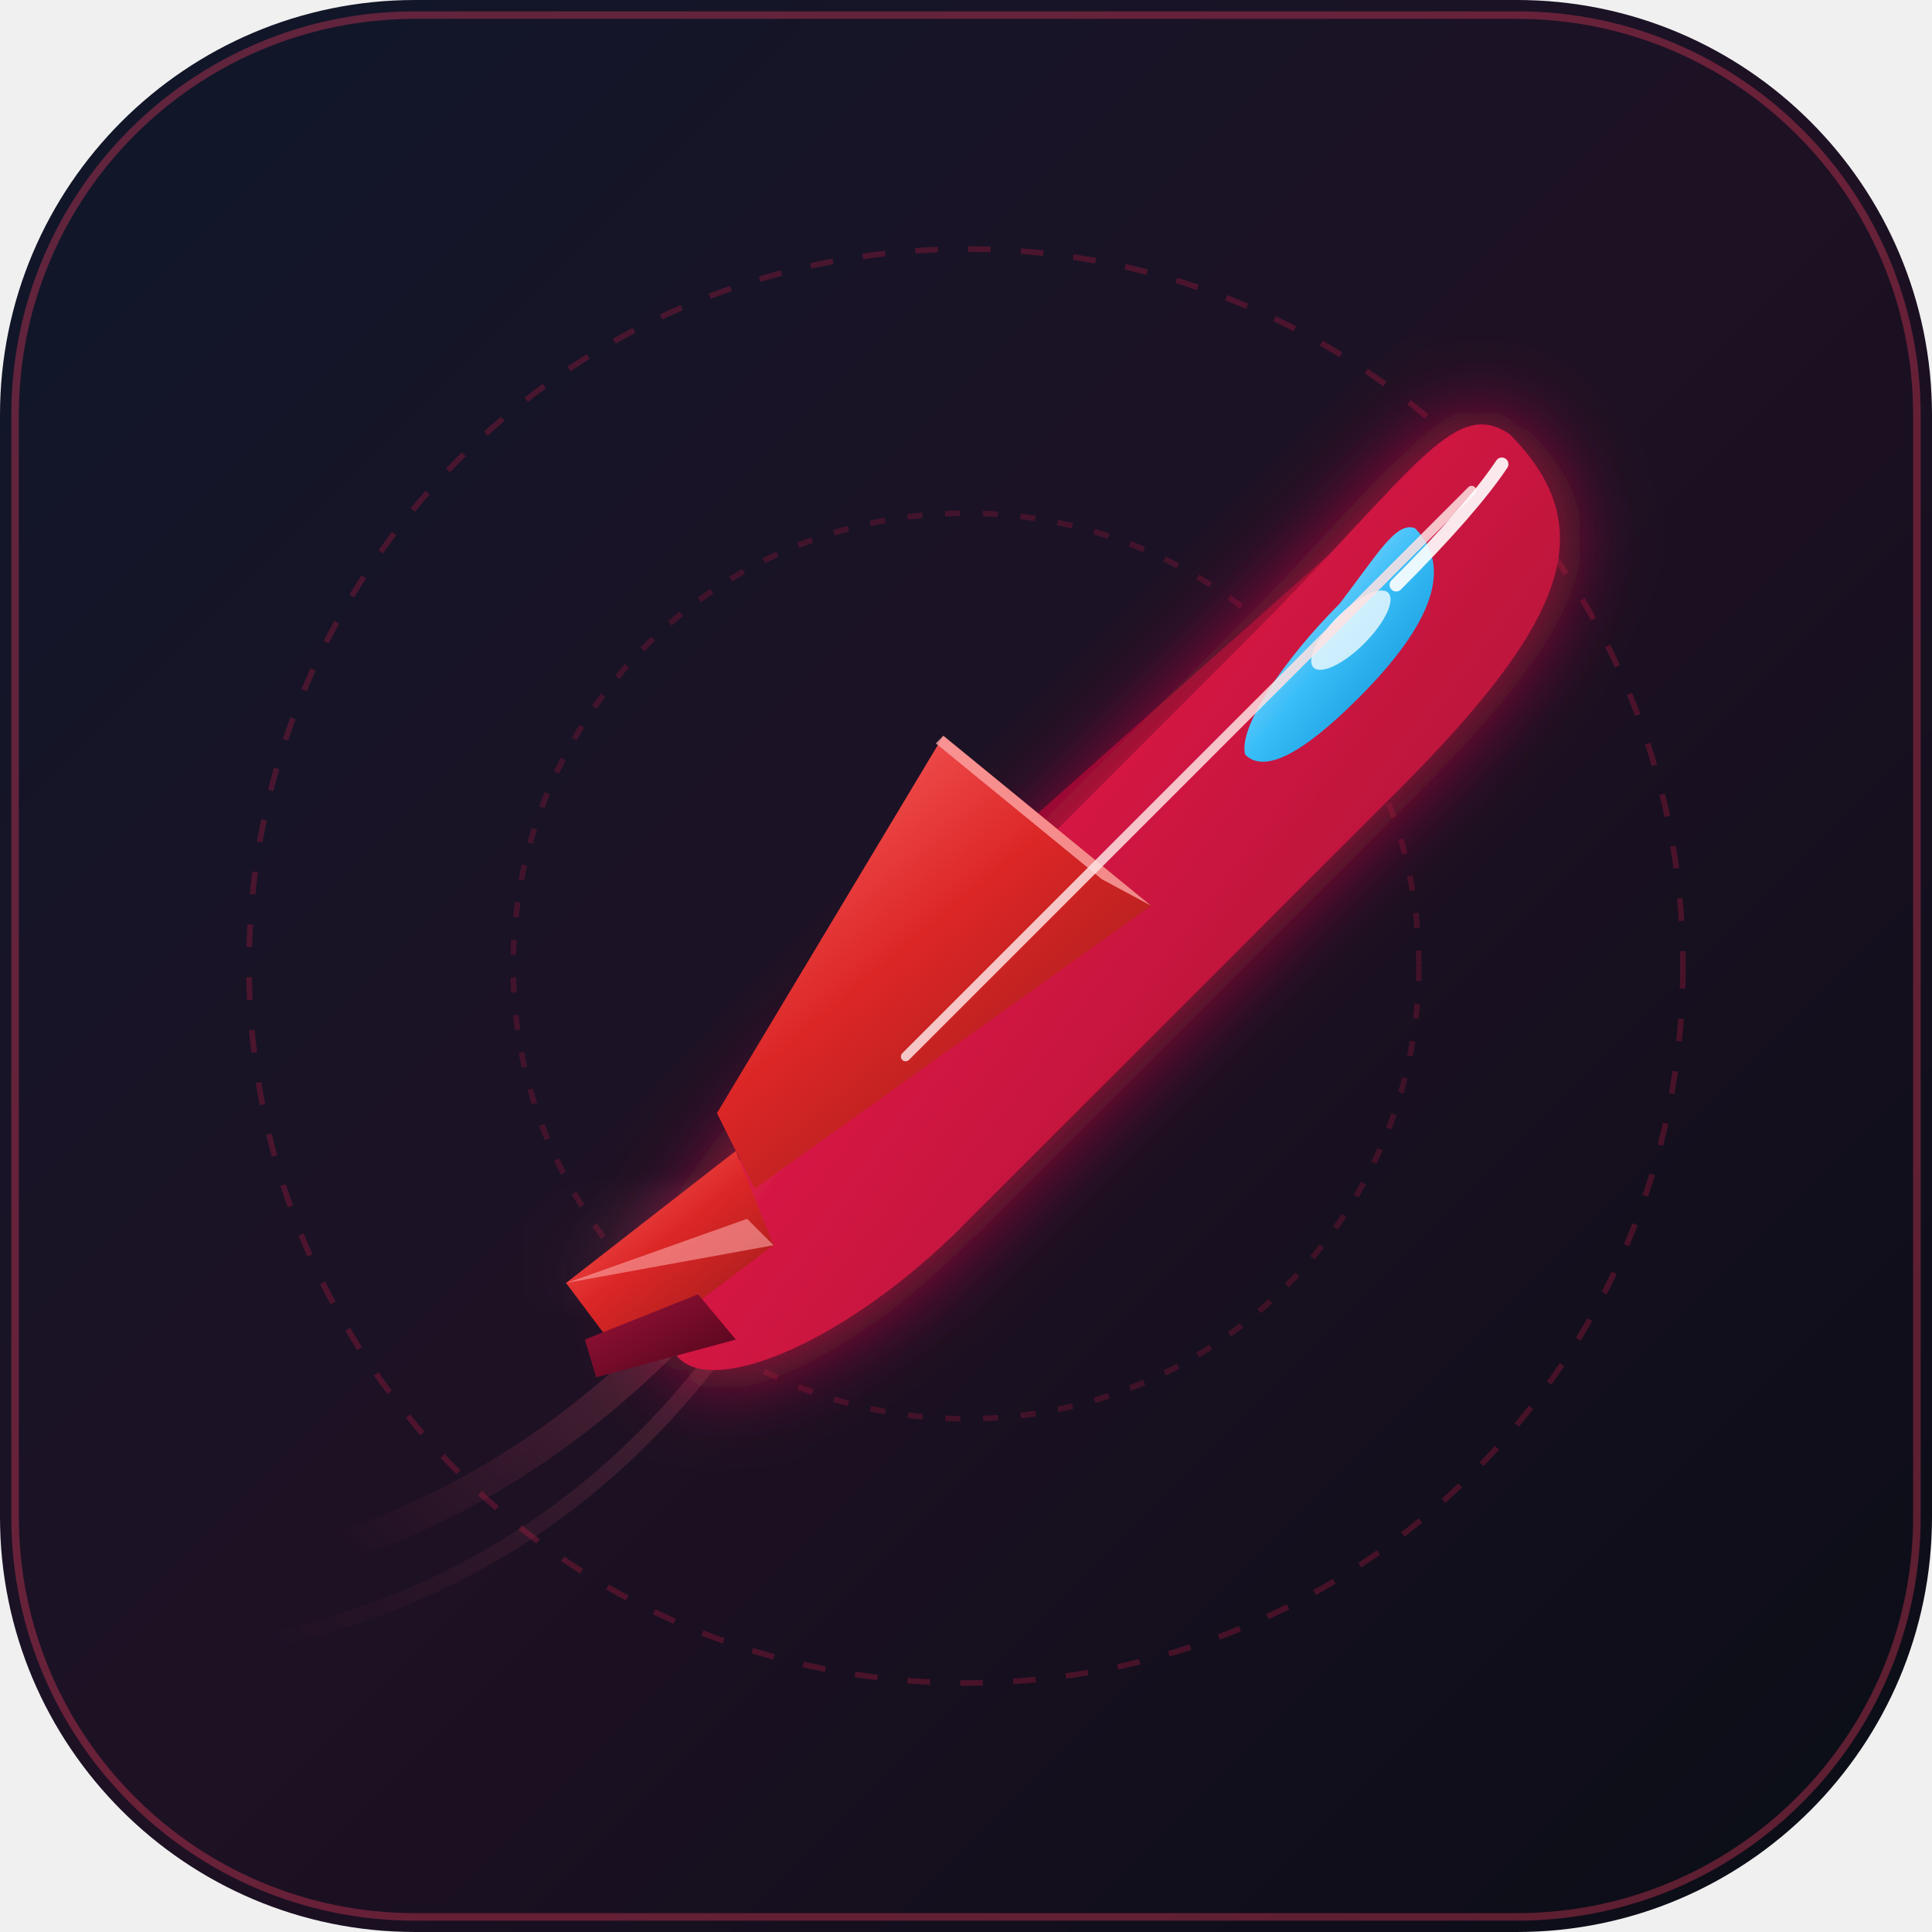
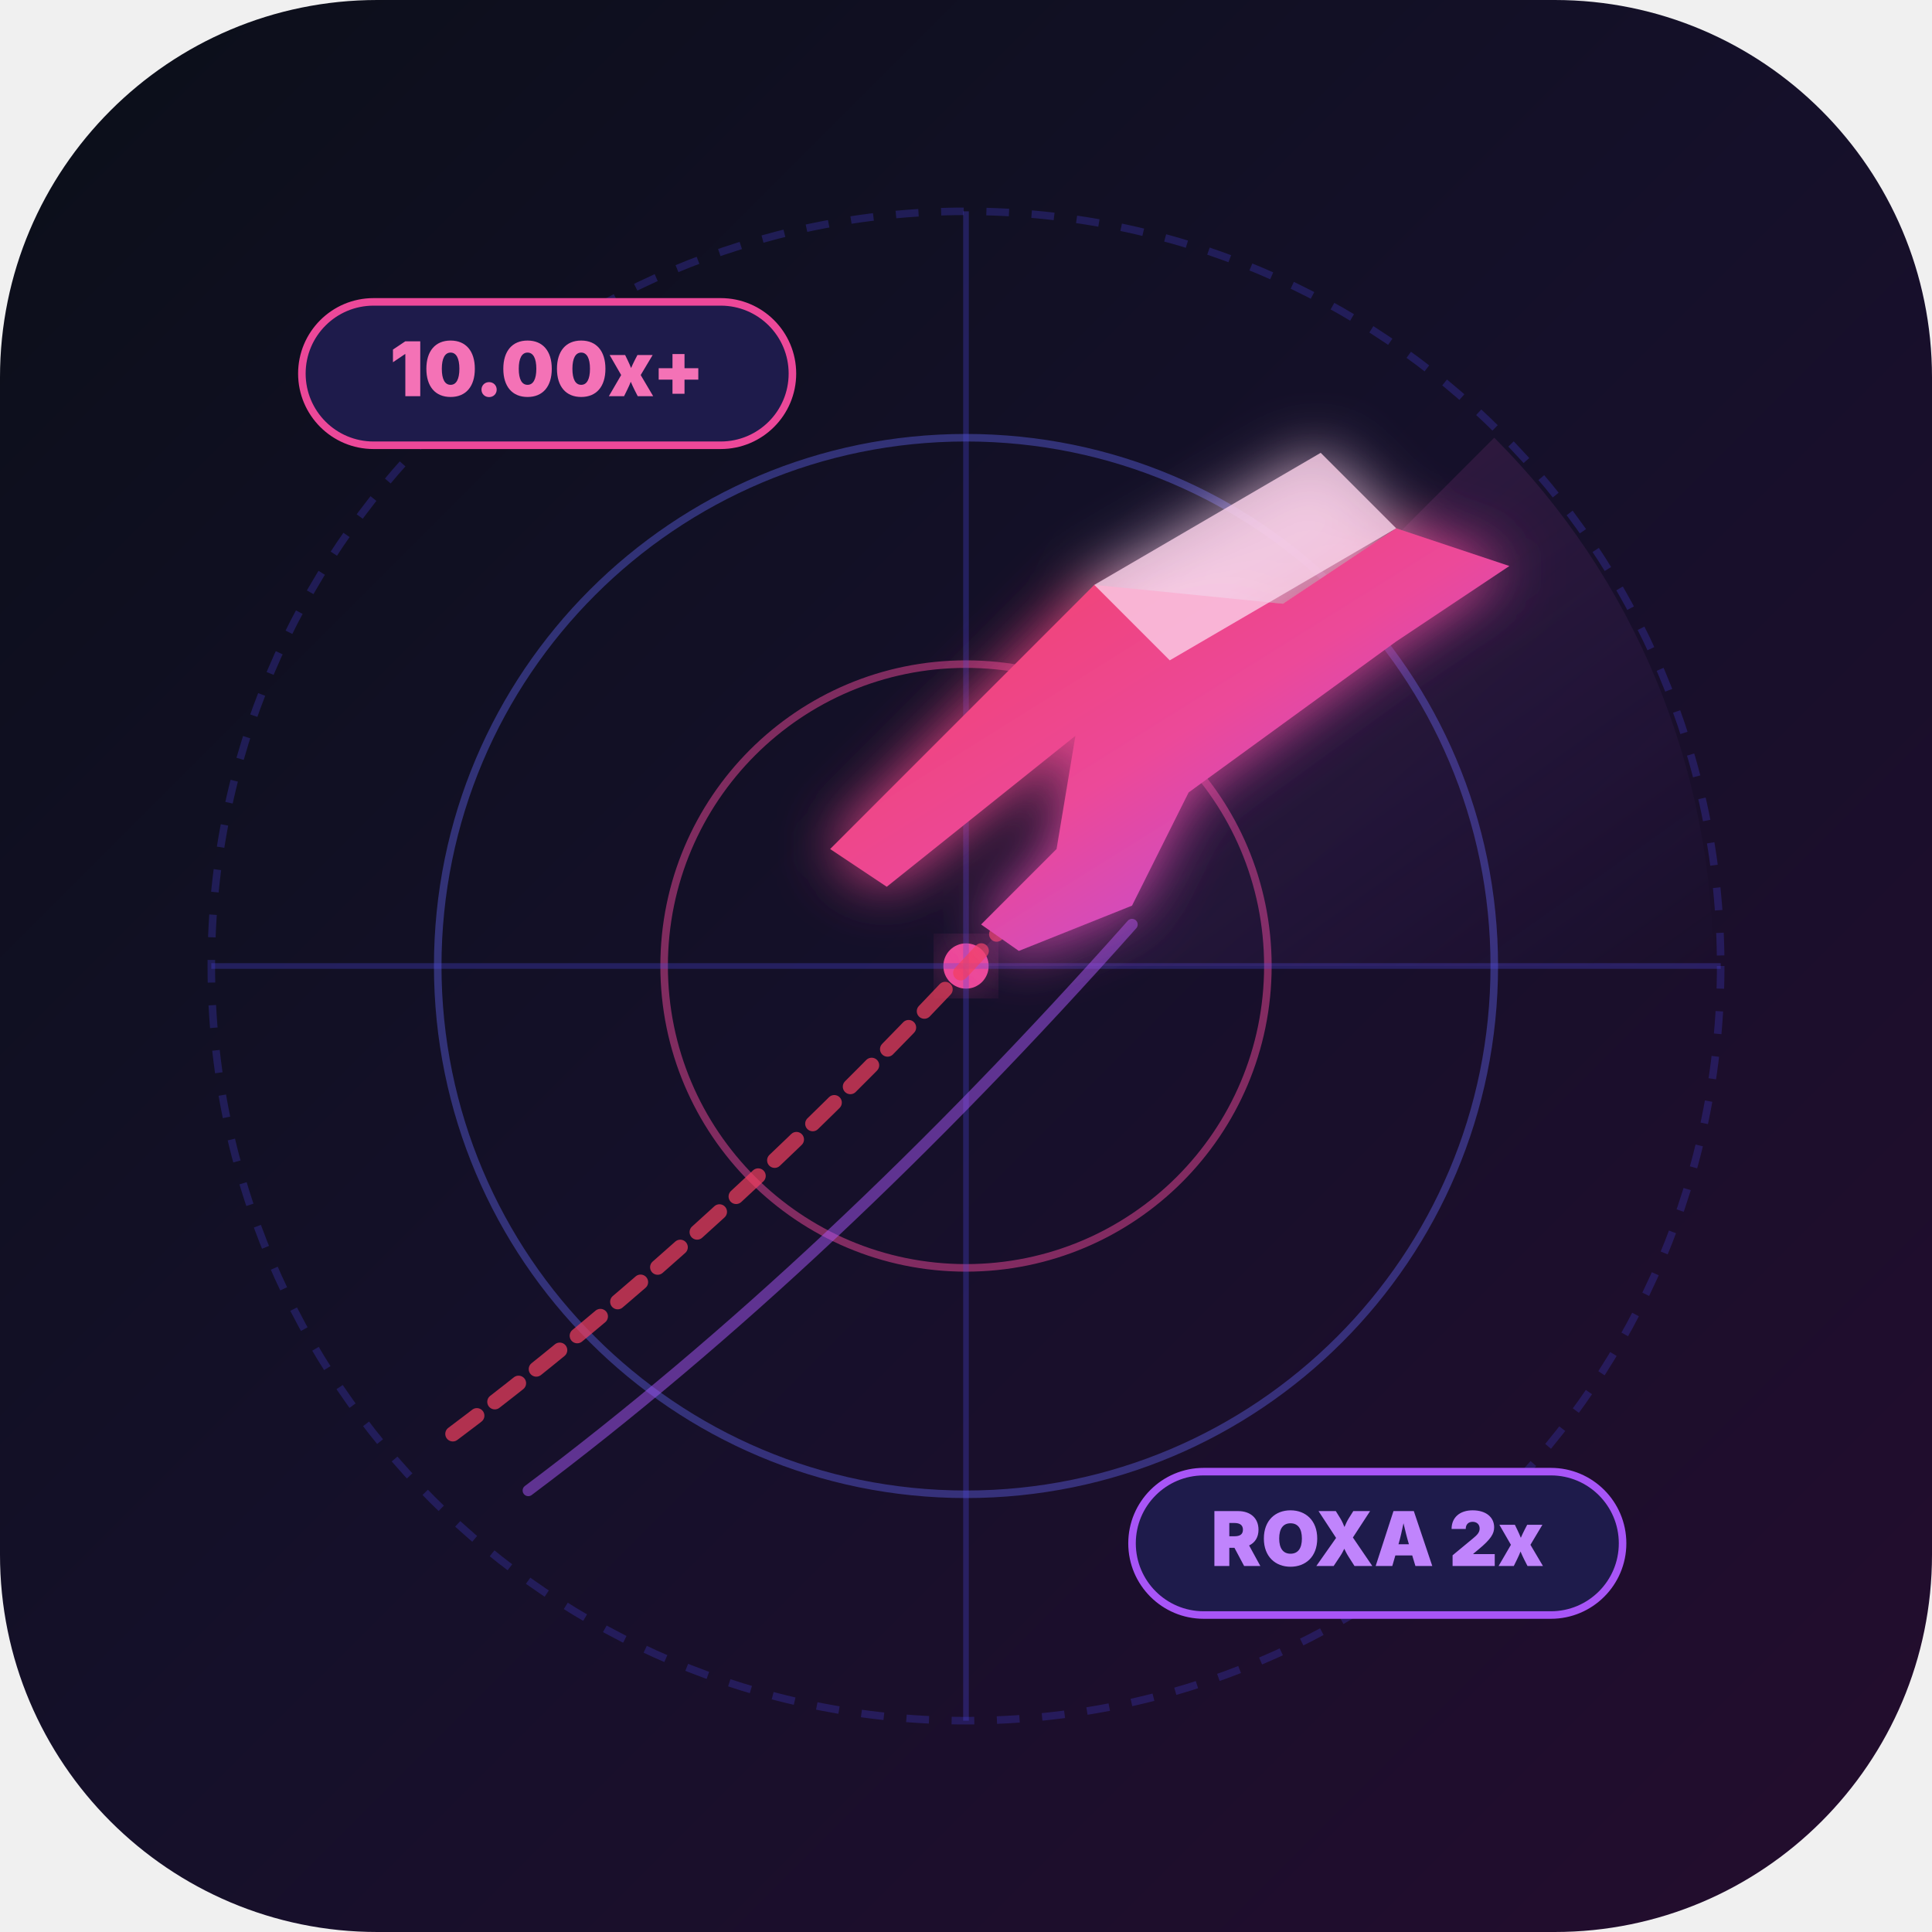
<svg xmlns="http://www.w3.org/2000/svg" viewBox="0 0 512 512" width="512" height="512">
  <defs>
    <linearGradient id="bgGrad" x1="0%" y1="0%" x2="100%" y2="100%">
-       <stop offset="0%" stop-color="#0f172a" />
-       <stop offset="50%" stop-color="#1e1124" />
-       <stop offset="100%" stop-color="#090d16" />
+       <stop offset="0%" stop-color="#0b0f19" />
+       <stop offset="50%" stop-color="#15102a" />
+       <stop offset="100%" stop-color="#240c2e" />
    </linearGradient>
-     <linearGradient id="redPlaneGrad" x1="0%" y1="0%" x2="100%" y2="80%">
-       <stop offset="0%" stop-color="#ff4d4d" />
-       <stop offset="35%" stop-color="#e11d48" />
-       <stop offset="70%" stop-color="#be123c" />
-       <stop offset="100%" stop-color="#881337" />
+     <linearGradient id="planeGrad" x1="0%" y1="0%" x2="100%" y2="100%">
+       <stop offset="0%" stop-color="#f43f5e" />
+       <stop offset="50%" stop-color="#ec4899" />
+       <stop offset="100%" stop-color="#a855f7" />
    </linearGradient>
-     <linearGradient id="redWingGrad" x1="0%" y1="0%" x2="80%" y2="100%">
-       <stop offset="0%" stop-color="#ff6b6b" />
-       <stop offset="50%" stop-color="#dc2626" />
-       <stop offset="100%" stop-color="#991b1b" />
+     <linearGradient id="radarSweep" x1="0%" y1="0%" x2="100%" y2="100%">
+       <stop offset="0%" stop-color="#ec4899" stop-opacity="0.6" />
+       <stop offset="100%" stop-color="#8b5cf6" stop-opacity="0" />
    </linearGradient>
-     <linearGradient id="redShadowGrad" x1="0%" y1="0%" x2="100%" y2="100%">
-       <stop offset="0%" stop-color="#9f1239" />
-       <stop offset="100%" stop-color="#4c0519" />
-     </linearGradient>
-     <linearGradient id="trailGrad" x1="0%" y1="100%" x2="100%" y2="0%">
-       <stop offset="0%" stop-color="#f43f5e" stop-opacity="0" />
-       <stop offset="60%" stop-color="#fb7185" stop-opacity="0.3" />
-       <stop offset="100%" stop-color="#f43f5e" stop-opacity="0.8" />
-     </linearGradient>
-     <linearGradient id="cockpitGrad" x1="0%" y1="0%" x2="100%" y2="100%">
-       <stop offset="0%" stop-color="#e0f2fe" />
-       <stop offset="50%" stop-color="#38bdf8" />
-       <stop offset="100%" stop-color="#0284c7" />
-     </linearGradient>
-     <filter id="glow" x="-20%" y="-20%" width="140%" height="140%">
-       <feGaussianBlur stdDeviation="12" result="blur" />
-       <feComposite in="SourceGraphic" in2="blur" operator="over" />
+     <filter id="neonGlow" x="-20%" y="-20%" width="140%" height="140%">
+       <feGaussianBlur stdDeviation="8" result="blur" />
+       <feMerge>
+         <feMergeNode in="blur" />
+         <feMergeNode in="SourceGraphic" />
+       </feMerge>
    </filter>
  </defs>
-   <rect width="512" height="512" rx="110" fill="url(#bgGrad)" />
-   <rect width="504" height="504" x="4" y="4" rx="106" fill="none" stroke="#f43f5e" stroke-width="2" stroke-opacity="0.35" />
-   <circle cx="256" cy="256" r="190" fill="none" stroke="#e11d48" stroke-width="1.5" stroke-dasharray="6 8" stroke-opacity="0.25" />
-   <circle cx="256" cy="256" r="120" fill="none" stroke="#e11d48" stroke-width="1.5" stroke-dasharray="4 6" stroke-opacity="0.2" />
-   <path d="M 90 410 Q 150 390, 195 335 T 260 255" fill="none" stroke="url(#trailGrad)" stroke-width="8" stroke-linecap="round" />
-   <path d="M 70 435 Q 140 420, 185 365 T 240 280" fill="none" stroke="url(#trailGrad)" stroke-width="4" stroke-linecap="round" opacity="0.6" />
-   <ellipse cx="190" cy="330" rx="22" ry="14" transform="rotate(-40 190 330)" fill="#fb7185" opacity="0.3" filter="url(#glow)" />
-   <g transform="translate(10, -5)">
-     <polygon points="260,225 350,145 375,152 305,255" fill="url(#redShadowGrad)" />
-     <path d="M 390 120               C 415 145, 405 170, 360 215               L 245 330               C 215 360, 180 375, 170 365               C 160 355, 175 320, 205 290               L 320 175               C 365 130, 375 110, 390 120 Z" fill="url(#redPlaneGrad)" filter="url(#glow)" />
-     <polygon points="295,245 190,320 180,300 240,200" fill="url(#redWingGrad)" />
-     <polygon points="295,245 282,238 238,202 240,200" fill="#fca5a5" opacity="0.8" />
-     <polygon points="195,335 155,365 140,345 185,310" fill="url(#redWingGrad)" />
-     <polygon points="195,335 188,328 143,344 140,345" fill="#fca5a5" opacity="0.6" />
-     <polygon points="175,348 145,360 148,370 185,360" fill="url(#redShadowGrad)" />
-     <path d="M 365 145               C 375 155, 370 170, 350 190               C 335 205, 325 210, 320 205               C 318 198, 330 180, 345 165               C 355 152, 360 143, 365 145 Z" fill="url(#cockpitGrad)" />
-     <ellipse cx="348" cy="172" rx="14" ry="5" transform="rotate(-45 348 172)" fill="#ffffff" opacity="0.75" />
-     <path d="M 380 135 Q 310 205, 230 285" fill="none" stroke="#fee2e2" stroke-width="2.5" stroke-linecap="round" opacity="0.85" />
-     <path d="M 388 128 Q 380 140, 360 160" fill="none" stroke="#ffffff" stroke-width="3.5" stroke-linecap="round" opacity="0.9" />
+   <rect width="512" height="512" rx="100" fill="url(#bgGrad)" />
+   <circle cx="256" cy="256" r="200" fill="none" stroke="#3730a3" stroke-width="2" stroke-opacity="0.4" stroke-dasharray="6,6" />
+   <circle cx="256" cy="256" r="140" fill="none" stroke="#6366f1" stroke-width="2" stroke-opacity="0.4" />
+   <circle cx="256" cy="256" r="80" fill="none" stroke="#ec4899" stroke-width="2" stroke-opacity="0.5" />
+   <circle cx="256" cy="256" r="6" fill="#ec4899" filter="url(#neonGlow)" />
+   <line x1="256" y1="56" x2="256" y2="456" stroke="#4f46e5" stroke-width="1.5" stroke-opacity="0.3" />
+   <line x1="56" y1="256" x2="456" y2="256" stroke="#4f46e5" stroke-width="1.5" stroke-opacity="0.3" />
+   <path d="M 256 256 L 396 116 A 198 198 0 0 1 454 256 Z" fill="url(#radarSweep)" opacity="0.35" />
+   <path d="M 120 380 Q 200 320 280 230" fill="none" stroke="#f43f5e" stroke-width="4" stroke-linecap="round" opacity="0.7" stroke-dasharray="8,6" />
+   <path d="M 140 395 Q 220 335 300 245" fill="none" stroke="#a855f7" stroke-width="3" stroke-linecap="round" opacity="0.5" />
+   <g transform="translate(40, -10)" filter="url(#neonGlow)">
+     <path d="M 330 150 L 300 170 L 250 165 L 180 235 L 195 245 L 245 205 L 240 235 L 220 255 L 230 262 L 260 250 L 275 220 L 330 180 L 360 160 Z" fill="url(#planeGrad)" />
+     <polygon points="250,165 310,130 330,150 270,185" fill="#fbcfe8" opacity="0.8" />
  </g>
+   <rect x="80" y="80" width="130" height="38" rx="19" fill="#1e1b4b" stroke="#ec4899" stroke-width="2" />
+   <text x="145" y="105" fill="#f472b6" font-family="system-ui, -apple-system, sans-serif" font-weight="900" font-size="20" text-anchor="middle">10.00x+</text>
+   <rect x="300" y="390" width="130" height="38" rx="19" fill="#1e1b4b" stroke="#a855f7" stroke-width="2" />
+   <text x="365" y="415" fill="#c084fc" font-family="system-ui, -apple-system, sans-serif" font-weight="900" font-size="20" text-anchor="middle">ROXA 2x</text>
</svg>
